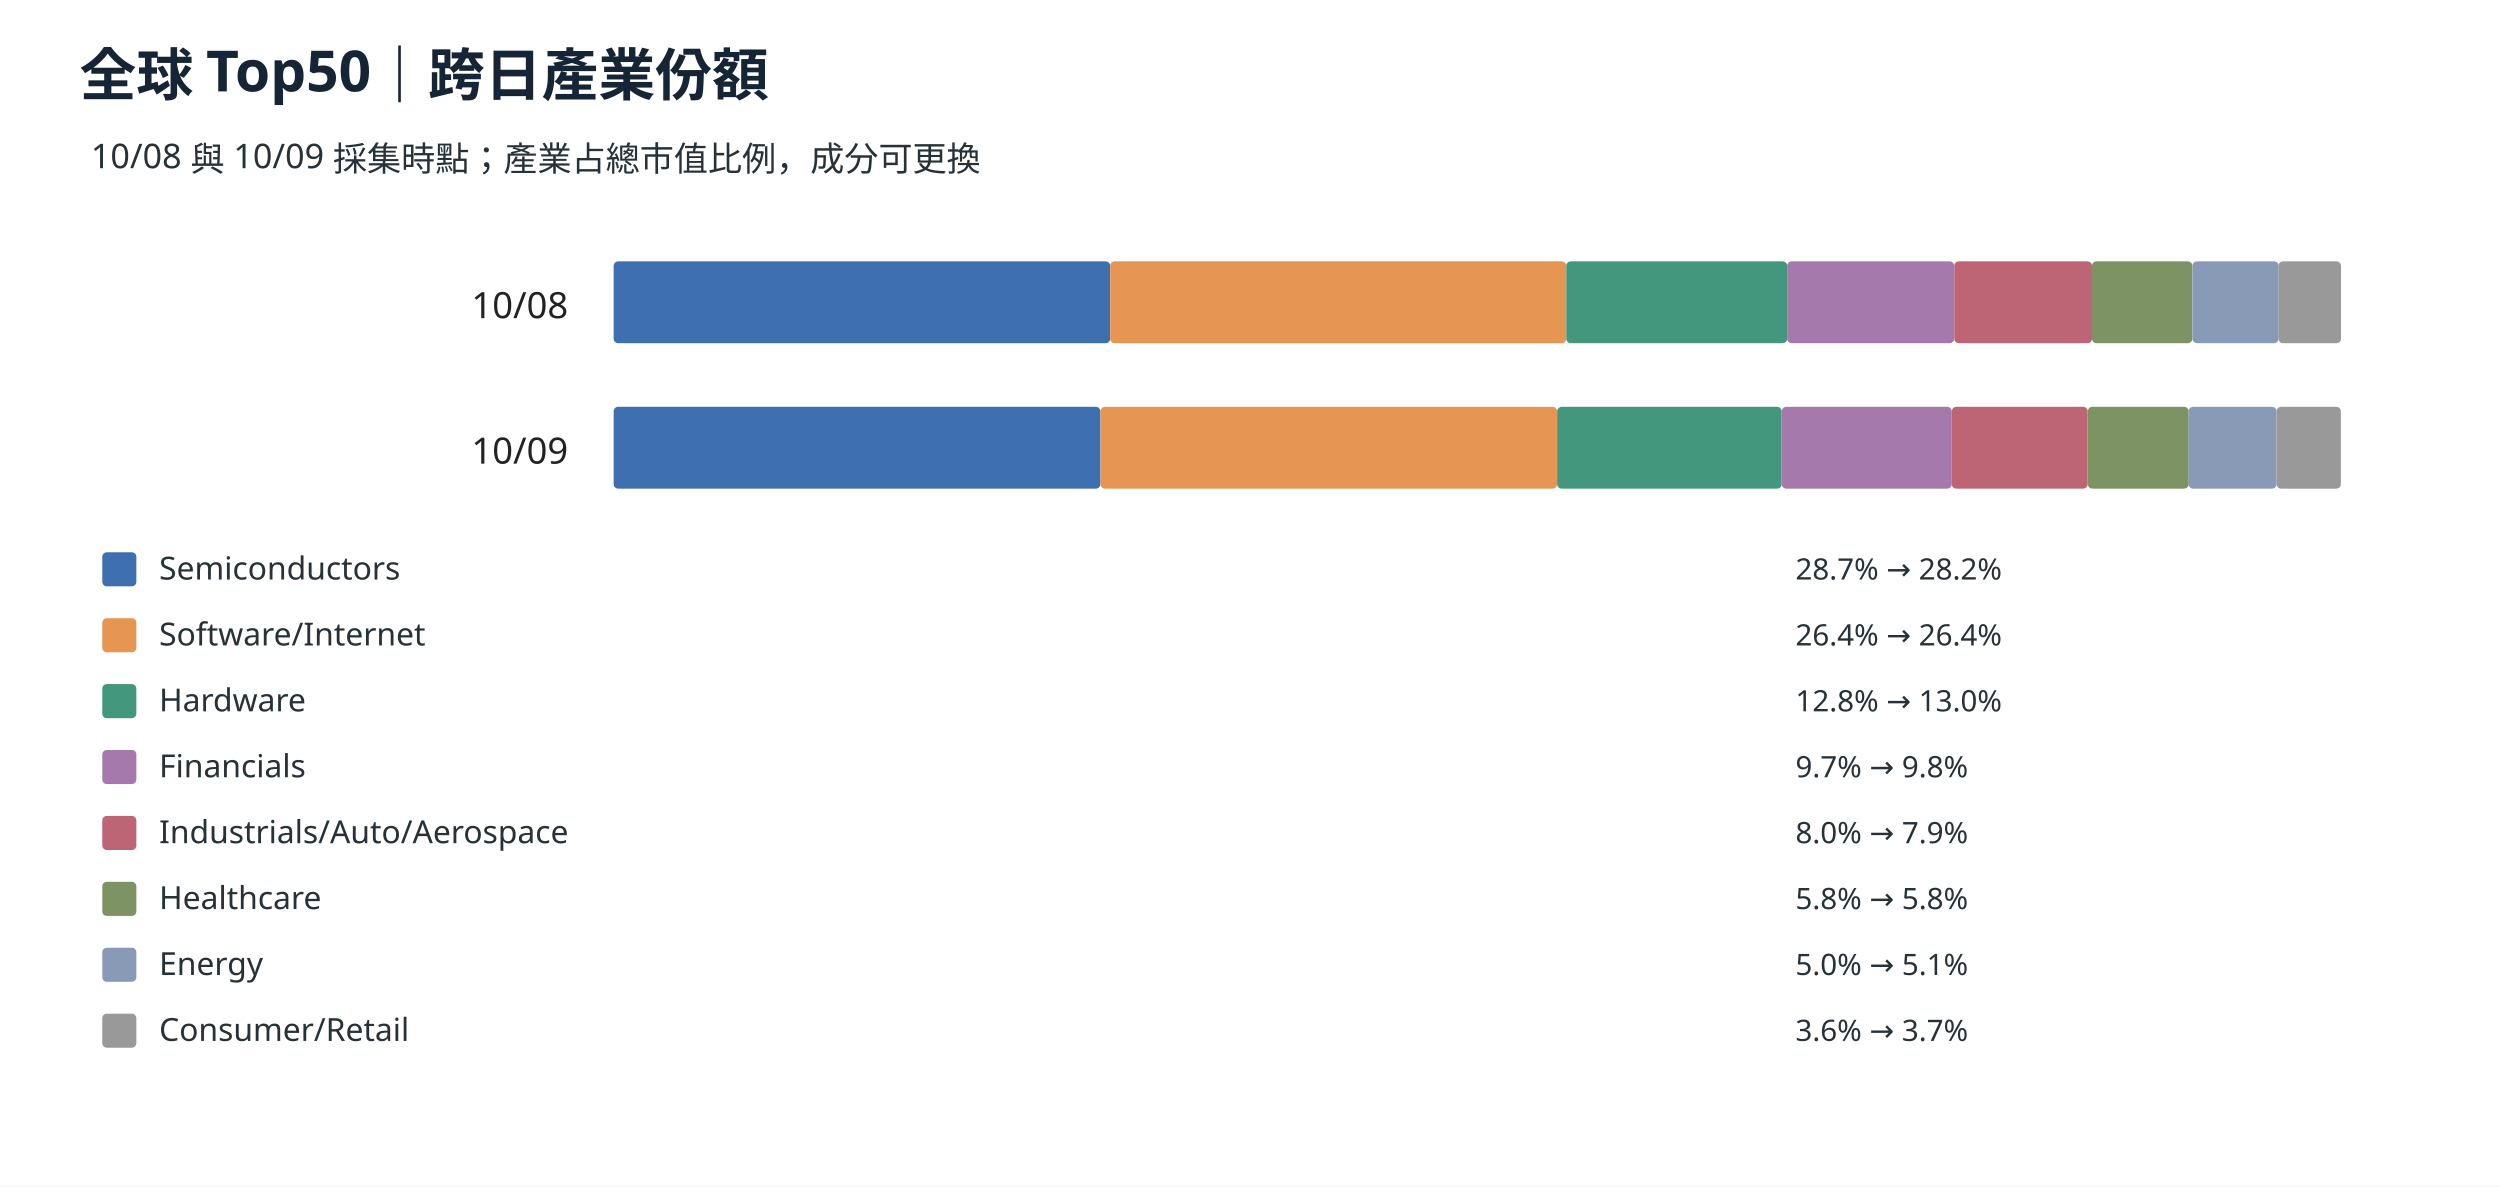
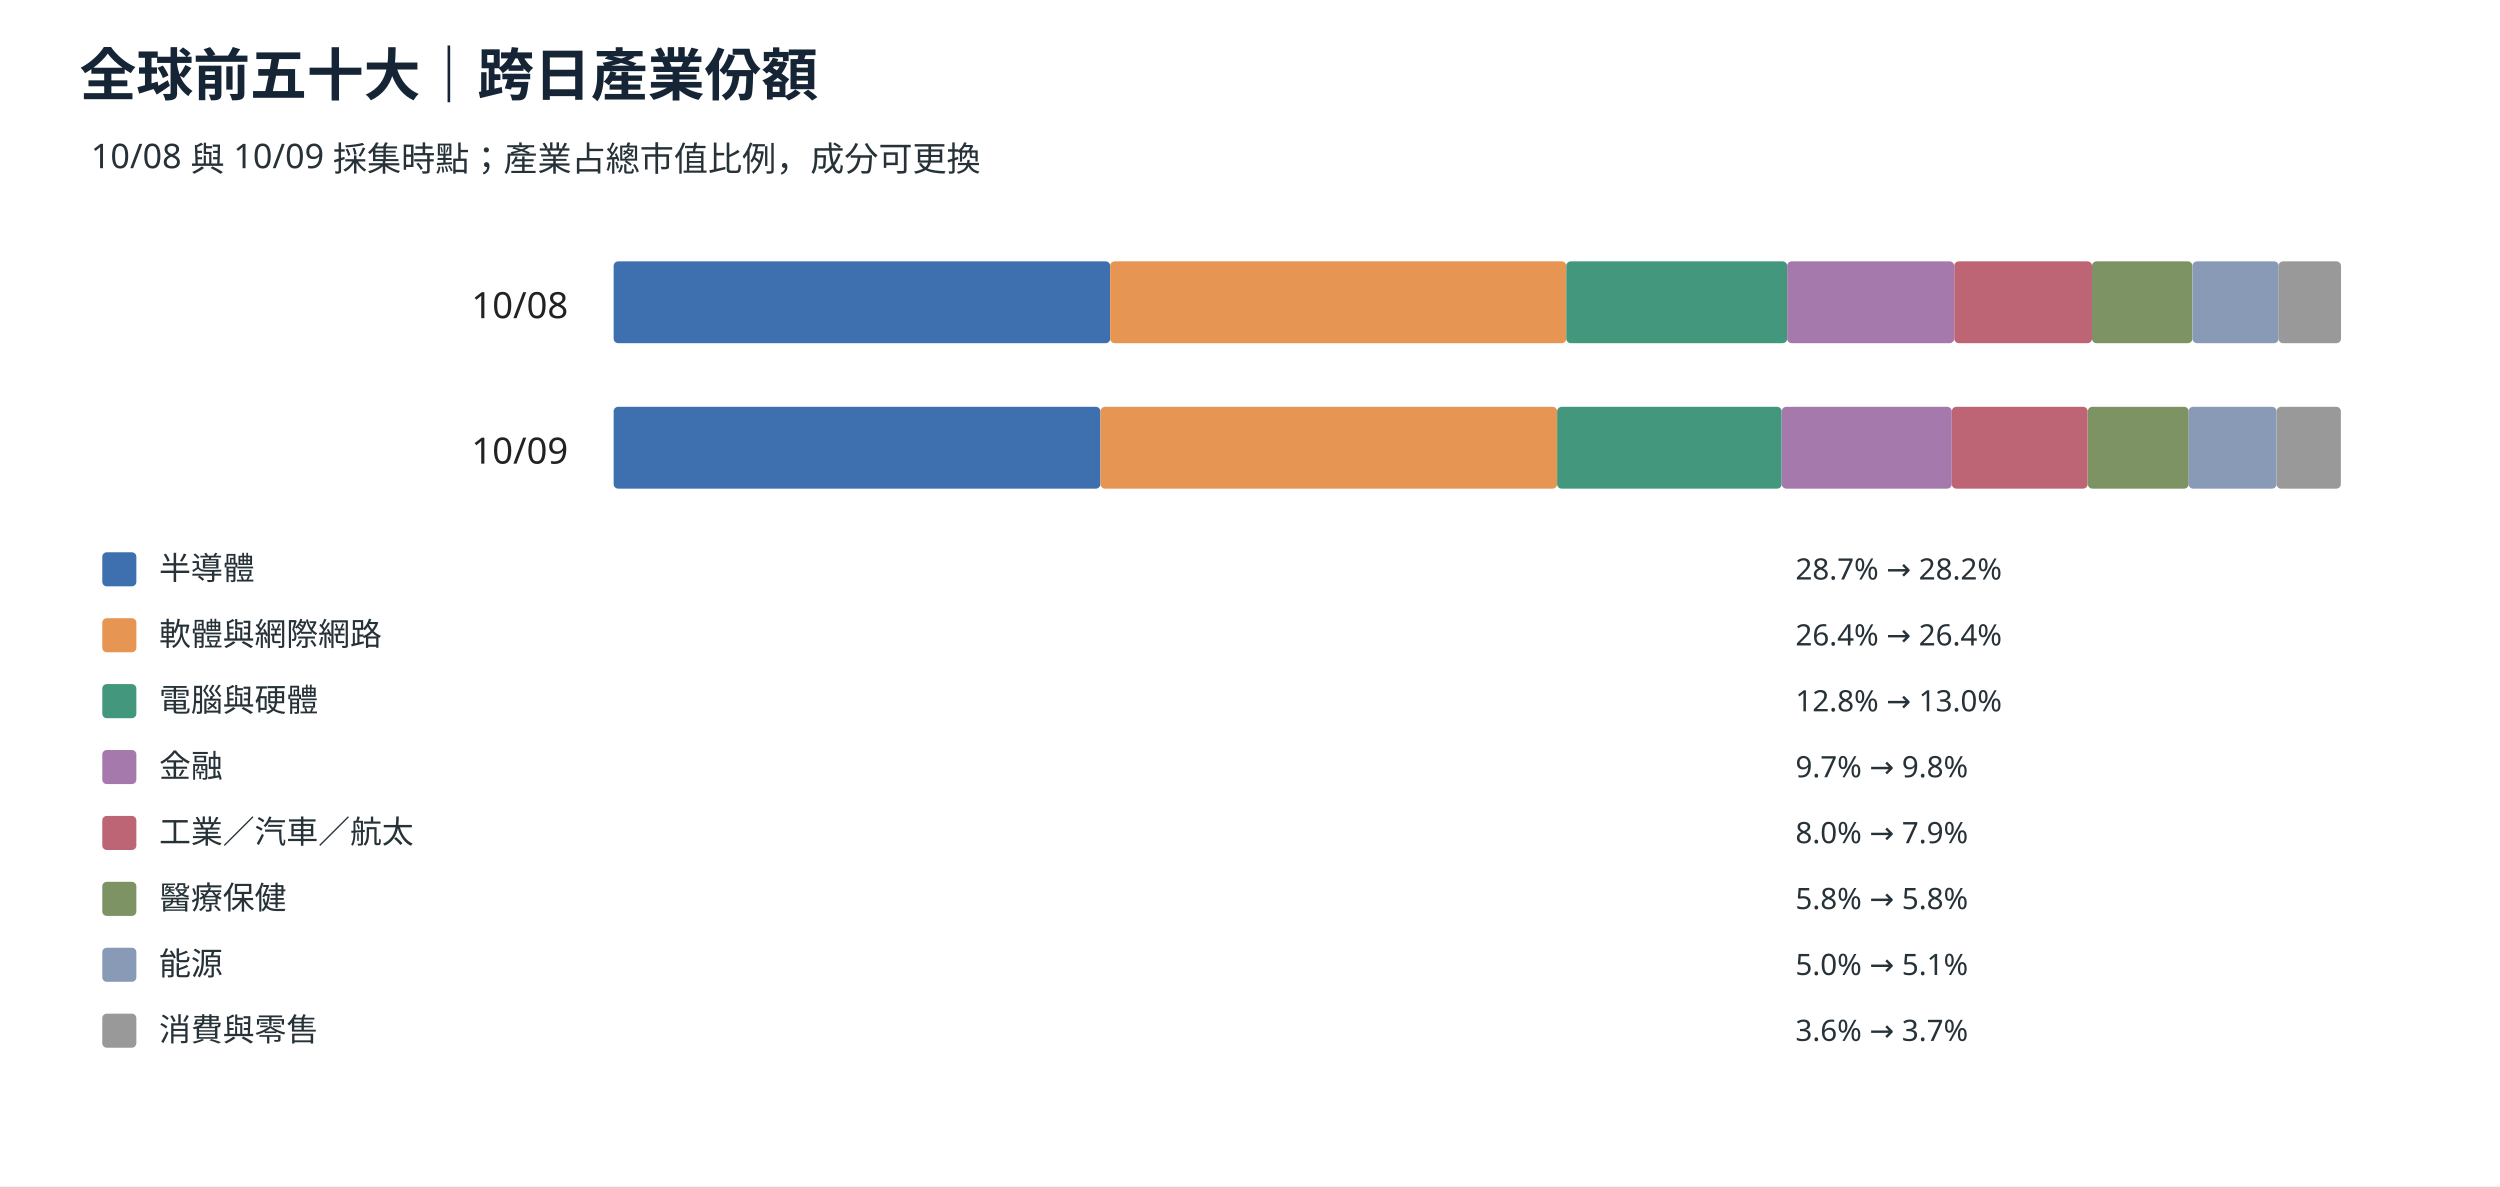
- <svg xmlns="http://www.w3.org/2000/svg" viewBox="0 0 1100 522" role="img" aria-label="全球 Top50｜跨日產業份額">
+ <svg xmlns="http://www.w3.org/2000/svg" viewBox="0 0 1100 522" role="img" aria-label="全球前五十大｜跨日產業份額">
  <rect width="1100" height="522" fill="#fff" />
-   <text x="35" y="42" font-family="sans-serif" font-size="25" font-weight="bold" fill="#162535">全球 Top50｜跨日產業份額</text>
+   <text x="35" y="42" font-family="sans-serif" font-size="25" font-weight="bold" fill="#162535">全球前五十大｜跨日產業份額</text>
  <text x="40" y="74" font-family="sans-serif" font-size="15" fill="#263238" text-anchor="start">10/08 與 10/09 採集時點；產業占總市值比例，成分可更換</text>
  <text x="250" y="140" font-family="sans-serif" font-size="16" fill="#222" text-anchor="end">10/08</text>
  <rect x="270" y="115" width="218.5" height="36" fill="#3e70af" rx="2" />
  <rect x="488.47" y="115" width="200.7" height="36" fill="#e69553" rx="2" />
  <rect x="689.161" y="115" width="97.2" height="36" fill="#43977d" rx="2" />
  <rect x="786.347" y="115" width="73.5" height="36" fill="#a579ac" rx="2" />
  <rect x="859.884" y="115" width="60.6" height="36" fill="#bd6574" rx="2" />
  <rect x="920.461" y="115" width="44.2" height="36" fill="#7d9364" rx="2" />
  <rect x="964.695" y="115" width="37.9" height="36" fill="#899ab7" rx="2" />
  <rect x="1002.547" y="115" width="27.5" height="36" fill="#999" rx="2" />
  <text x="250" y="204" font-family="sans-serif" font-size="16" fill="#222" text-anchor="end">10/09</text>
  <rect x="270" y="179" width="214.2" height="36" fill="#3e70af" rx="2" />
  <rect x="484.228" y="179" width="200.9" height="36" fill="#e69553" rx="2" />
  <rect x="685.137" y="179" width="98.8" height="36" fill="#43977d" rx="2" />
  <rect x="783.978" y="179" width="74.8" height="36" fill="#a579ac" rx="2" />
  <rect x="858.78" y="179" width="59.8" height="36" fill="#bd6574" rx="2" />
  <rect x="918.627" y="179" width="44.4" height="36" fill="#7d9364" rx="2" />
  <rect x="962.984" y="179" width="38.7" height="36" fill="#899ab7" rx="2" />
  <rect x="1001.681" y="179" width="28.3" height="36" fill="#999" rx="2" />
  <rect x="45" y="243" width="15.0" height="15" fill="#3e70af" rx="2" />
-   <text x="70" y="255" font-family="sans-serif" font-size="14" fill="#263238" text-anchor="start">Semiconductors</text>
+   <text x="70" y="255" font-family="sans-serif" font-size="14" fill="#263238" text-anchor="start">半導體</text>
  <text x="790" y="255" font-family="sans-serif" font-size="13" fill="#263238" text-anchor="start">28.7% → 28.2%</text>
  <rect x="45" y="272" width="15.0" height="15" fill="#e69553" rx="2" />
-   <text x="70" y="284" font-family="sans-serif" font-size="14" fill="#263238" text-anchor="start">Software/Internet</text>
+   <text x="70" y="284" font-family="sans-serif" font-size="14" fill="#263238" text-anchor="start">軟體與網際網路</text>
  <text x="790" y="284" font-family="sans-serif" font-size="13" fill="#263238" text-anchor="start">26.4% → 26.4%</text>
  <rect x="45" y="301" width="15.0" height="15" fill="#43977d" rx="2" />
-   <text x="70" y="313" font-family="sans-serif" font-size="14" fill="#263238" text-anchor="start">Hardware</text>
+   <text x="70" y="313" font-family="sans-serif" font-size="14" fill="#263238" text-anchor="start">電腦與硬體</text>
  <text x="790" y="313" font-family="sans-serif" font-size="13" fill="#263238" text-anchor="start">12.8% → 13.0%</text>
  <rect x="45" y="330" width="15.0" height="15" fill="#a579ac" rx="2" />
-   <text x="70" y="342" font-family="sans-serif" font-size="14" fill="#263238" text-anchor="start">Financials</text>
+   <text x="70" y="342" font-family="sans-serif" font-size="14" fill="#263238" text-anchor="start">金融</text>
  <text x="790" y="342" font-family="sans-serif" font-size="13" fill="#263238" text-anchor="start">9.7% → 9.8%</text>
  <rect x="45" y="359" width="15.0" height="15" fill="#bd6574" rx="2" />
-   <text x="70" y="371" font-family="sans-serif" font-size="14" fill="#263238" text-anchor="start">Industrials/Auto/Aerospace</text>
+   <text x="70" y="371" font-family="sans-serif" font-size="14" fill="#263238" text-anchor="start">工業／汽車／航太</text>
  <text x="790" y="371" font-family="sans-serif" font-size="13" fill="#263238" text-anchor="start">8.0% → 7.9%</text>
  <rect x="45" y="388" width="15.0" height="15" fill="#7d9364" rx="2" />
-   <text x="70" y="400" font-family="sans-serif" font-size="14" fill="#263238" text-anchor="start">Healthcare</text>
+   <text x="70" y="400" font-family="sans-serif" font-size="14" fill="#263238" text-anchor="start">醫療保健</text>
  <text x="790" y="400" font-family="sans-serif" font-size="13" fill="#263238" text-anchor="start">5.8% → 5.8%</text>
  <rect x="45" y="417" width="15.0" height="15" fill="#899ab7" rx="2" />
-   <text x="70" y="429" font-family="sans-serif" font-size="14" fill="#263238" text-anchor="start">Energy</text>
+   <text x="70" y="429" font-family="sans-serif" font-size="14" fill="#263238" text-anchor="start">能源</text>
  <text x="790" y="429" font-family="sans-serif" font-size="13" fill="#263238" text-anchor="start">5.0% → 5.1%</text>
  <rect x="45" y="446" width="15.0" height="15" fill="#999" rx="2" />
-   <text x="70" y="458" font-family="sans-serif" font-size="14" fill="#263238" text-anchor="start">Consumer/Retail</text>
+   <text x="70" y="458" font-family="sans-serif" font-size="14" fill="#263238" text-anchor="start">消費與零售</text>
  <text x="790" y="458" font-family="sans-serif" font-size="13" fill="#263238" text-anchor="start">3.6% → 3.7%</text>
</svg>
